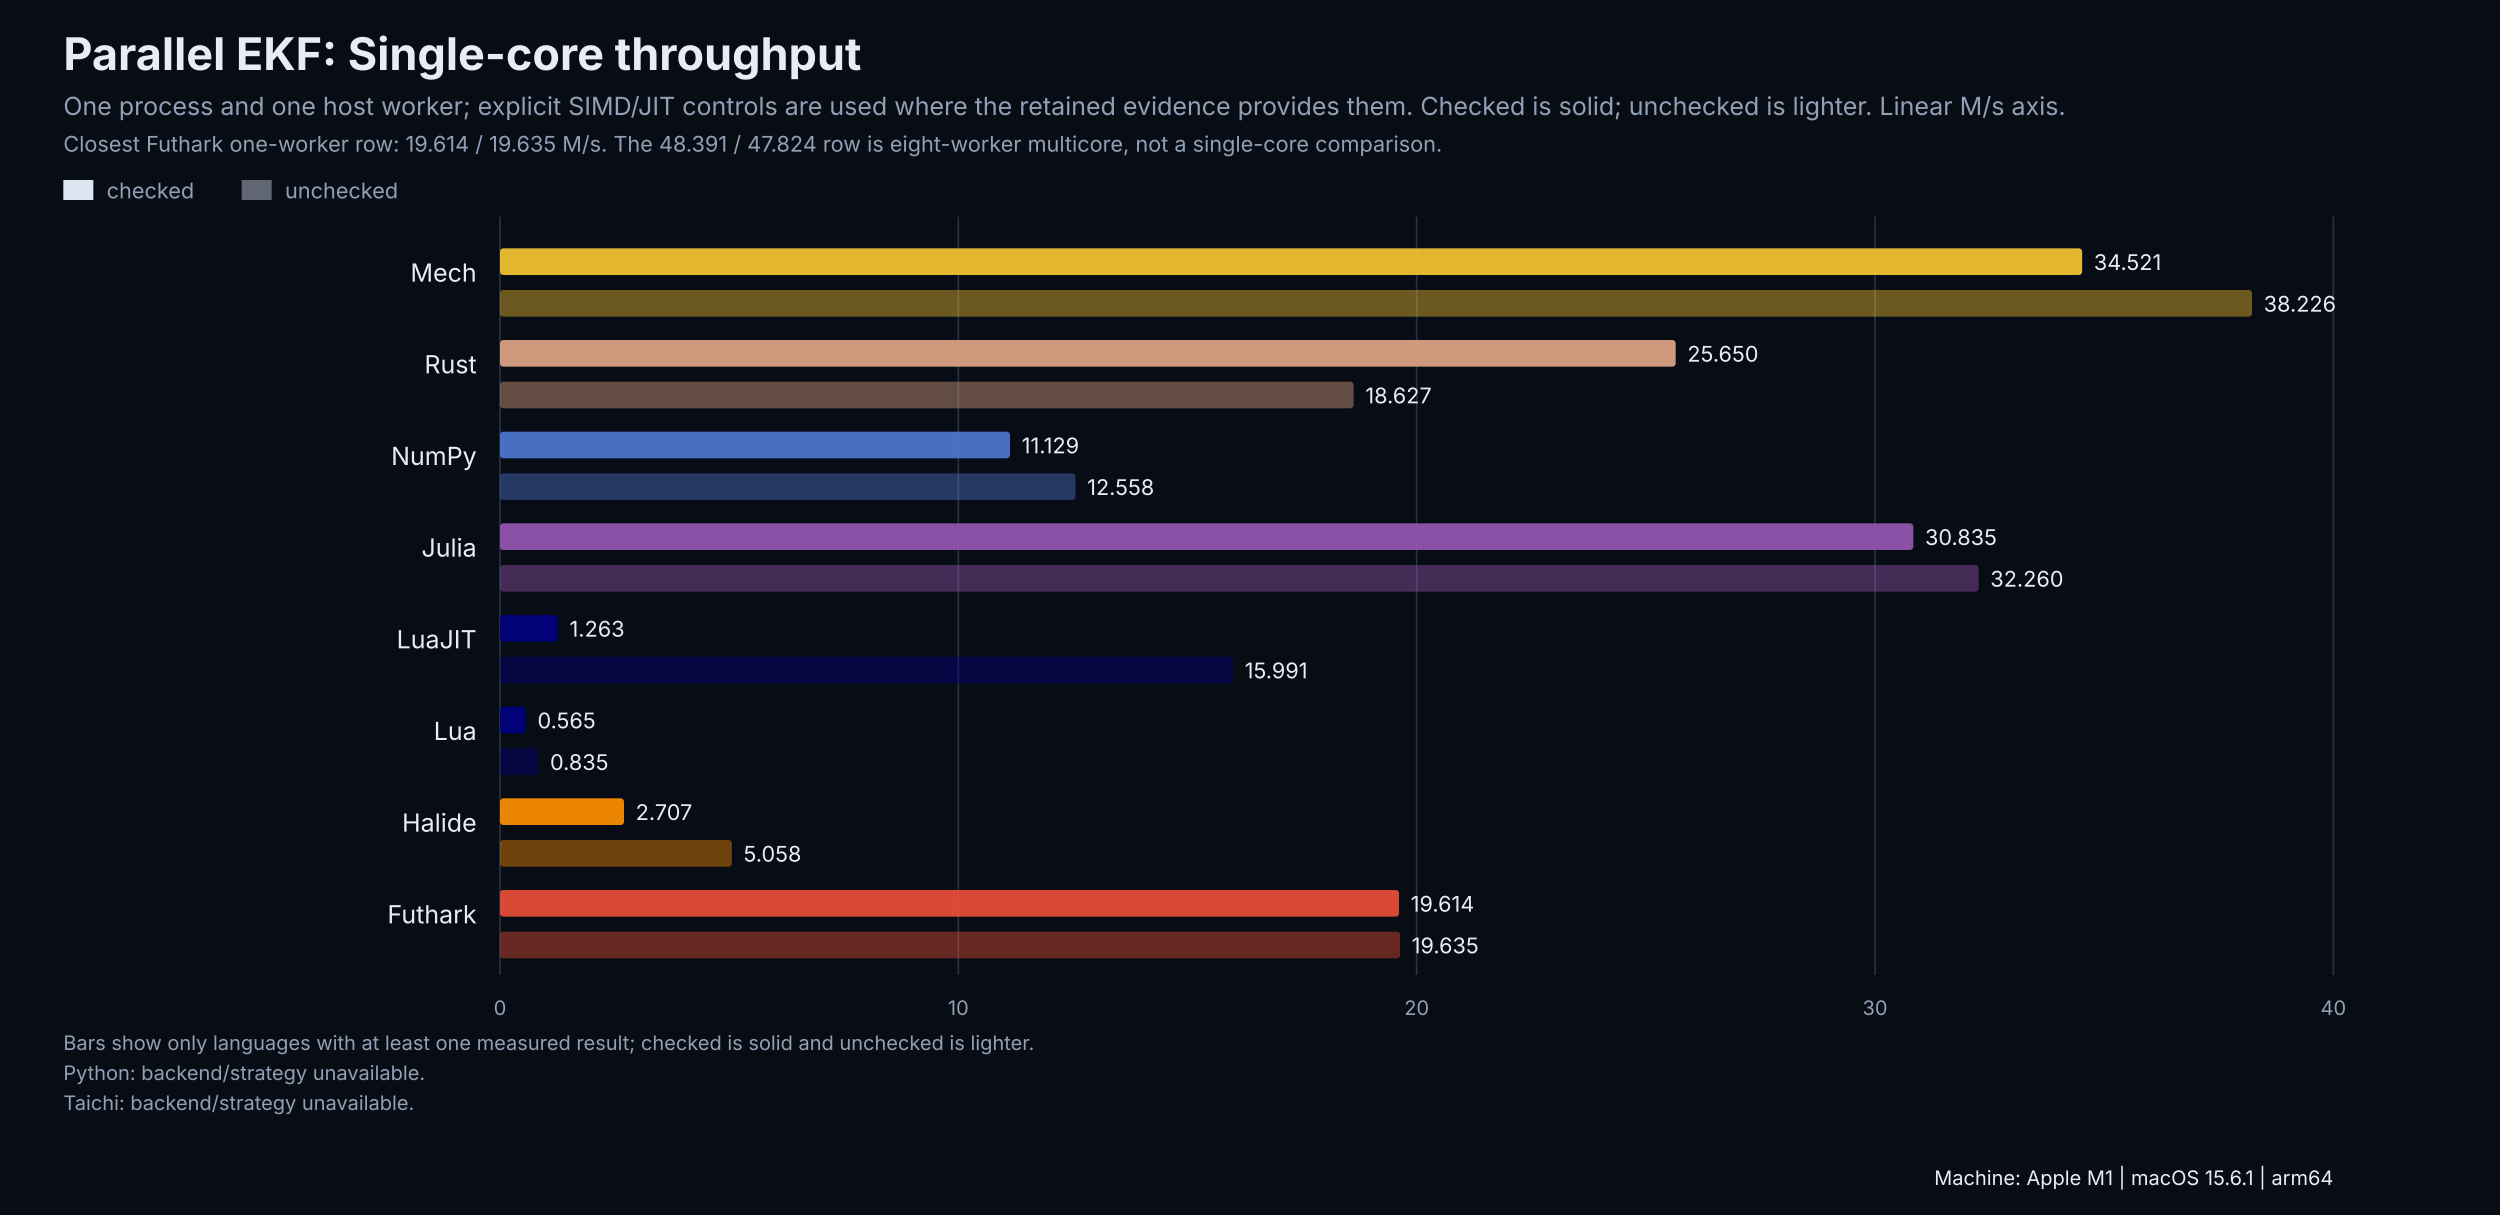
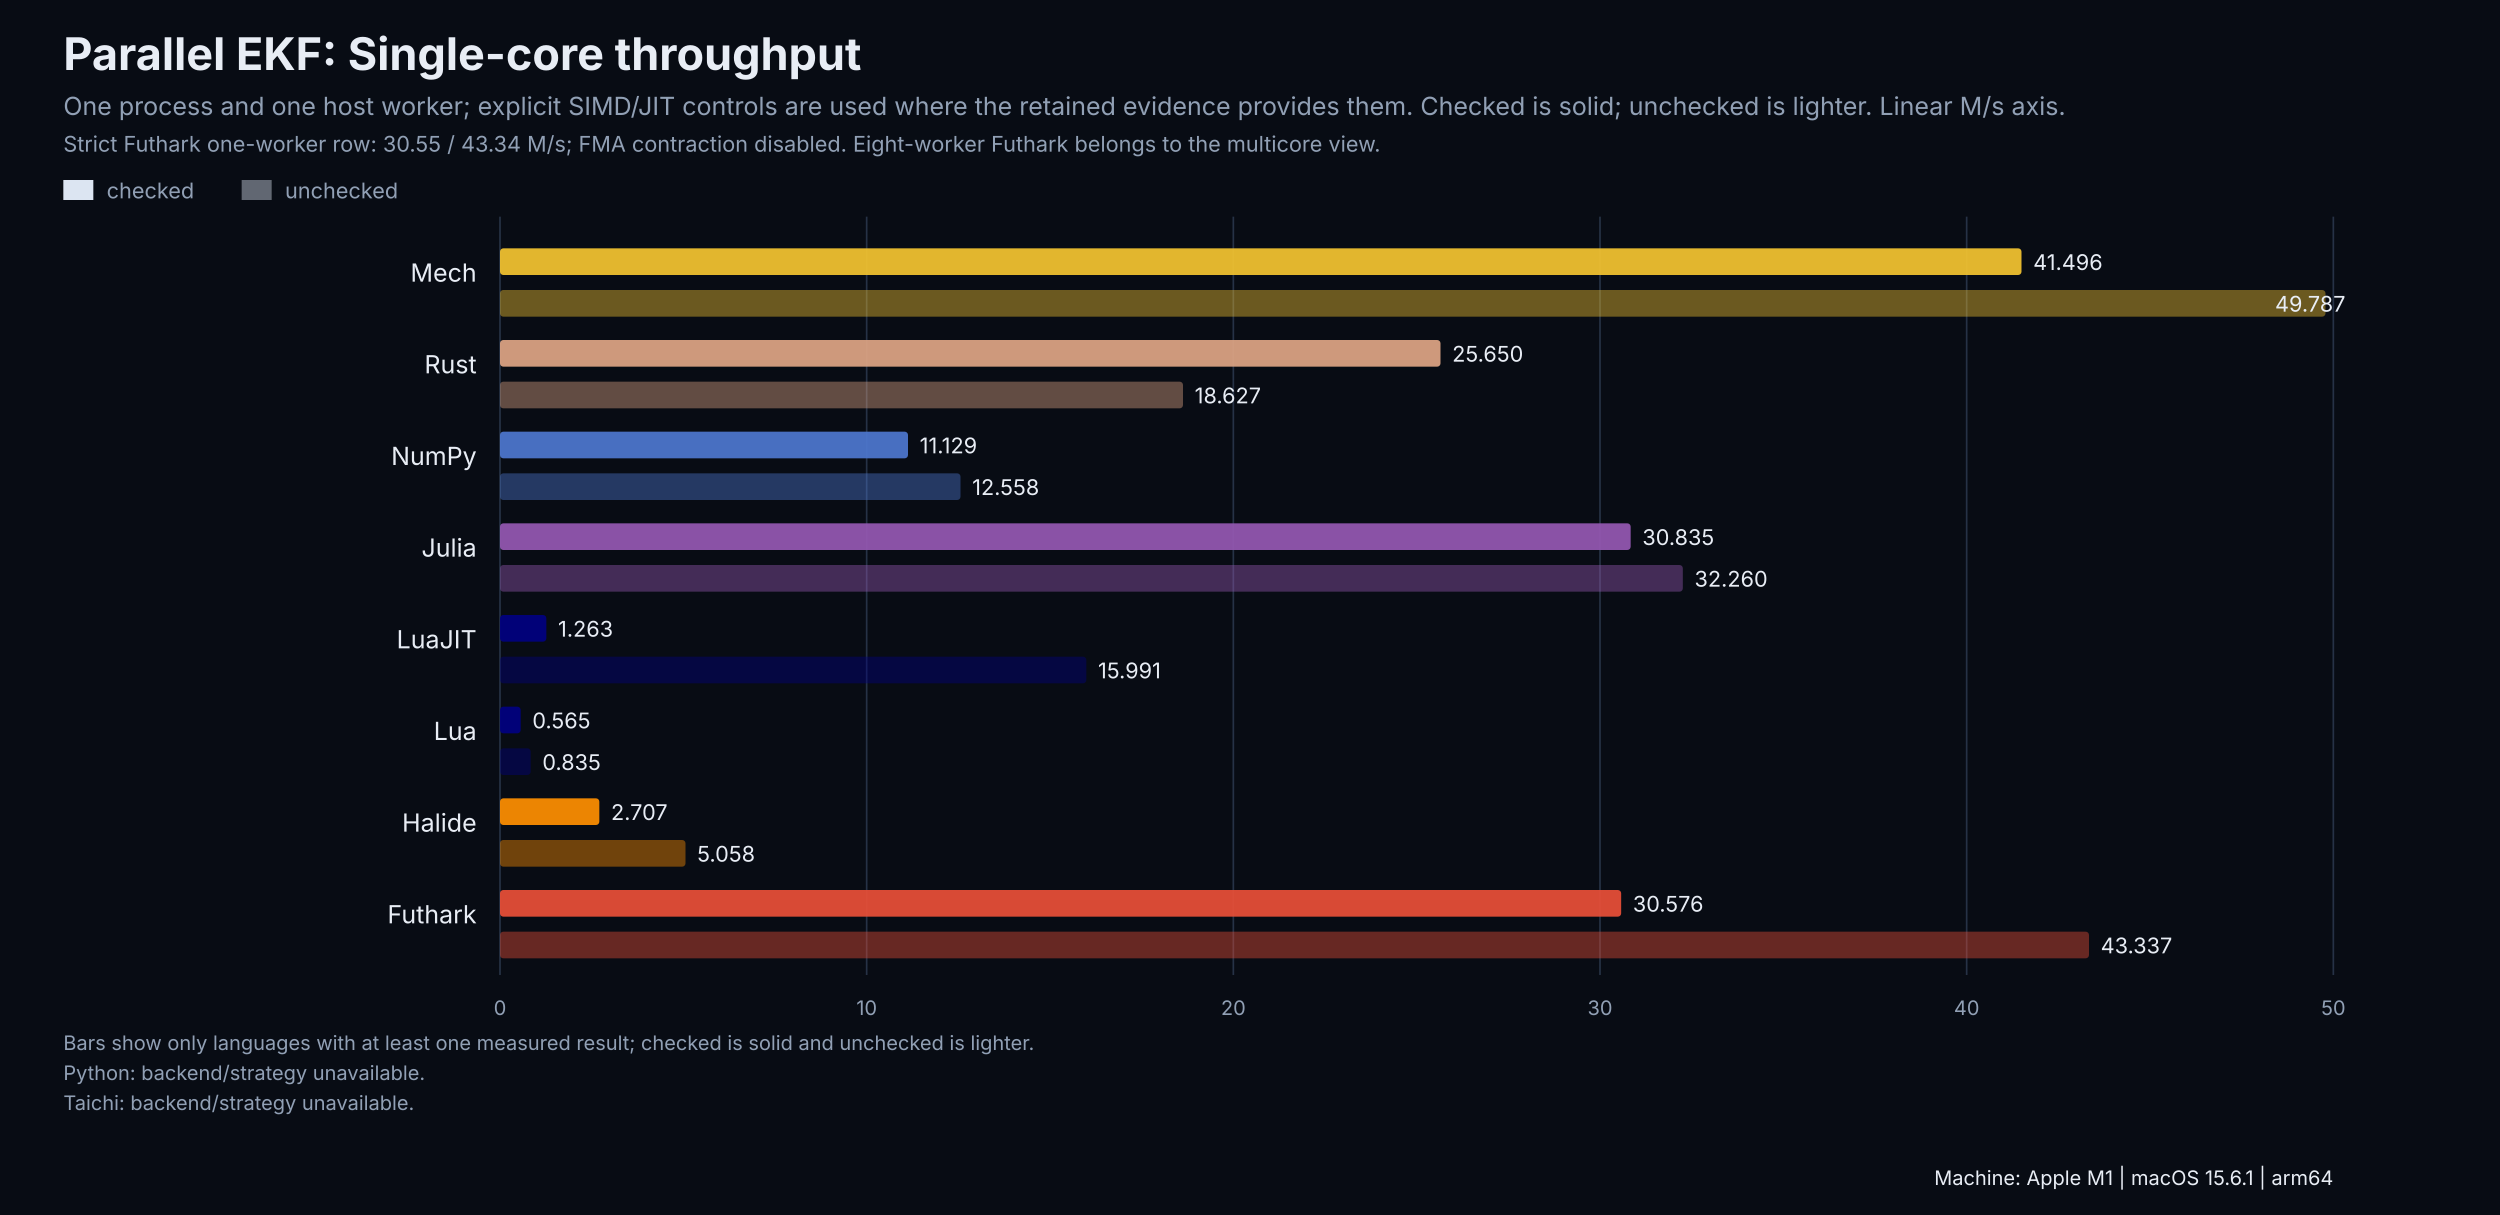
<svg xmlns="http://www.w3.org/2000/svg" width="1500" height="729" viewBox="0 0 1500 729">
  <rect width="100%" height="100%" fill="#080c14" />
  <style>text{font-family:-apple-system,BlinkMacSystemFont,"Segoe UI",sans-serif;fill:#e8edf5}.muted{fill:#91a0b5}.grid{stroke:#263246;stroke-width:1}.label{font-size:15px}.value{font-size:13px;font-variant-numeric:tabular-nums}</style>
  <text x="38" y="42" font-size="27" font-weight="700">Parallel EKF: Single-core throughput</text>
  <text x="38" y="69" class="muted" font-size="15">One process and one host worker; explicit SIMD/JIT controls are used where the retained evidence provides them. Checked is solid; unchecked is lighter. Linear M/s axis.</text>
-   <text x="38" y="91" class="muted" font-size="13">Closest Futhark one-worker row: 19.614 / 19.635 M/s. The 48.391 / 47.824 row is eight-worker multicore, not a single-core comparison.</text>
+   <text x="38" y="91" class="muted" font-size="13">Strict Futhark one-worker row: 30.55 / 43.34 M/s; FMA contraction disabled. Eight-worker Futhark belongs to the multicore view.</text>
  <rect x="38" y="108" width="18" height="12" fill="#dce5f2" />
  <text x="64" y="119" class="muted" font-size="13">checked</text>
  <rect x="145" y="108" width="18" height="12" fill="#dce5f2" opacity="0.42" />
  <text x="171" y="119" class="muted" font-size="13">unchecked</text>
  <line x1="300.0" y1="130" x2="300.0" y2="585" class="grid" />
  <text x="300.0" y="609" text-anchor="middle" class="muted" font-size="12">0</text>
-   <line x1="575.0" y1="130" x2="575.0" y2="585" class="grid" />
-   <text x="575.0" y="609" text-anchor="middle" class="muted" font-size="12">10</text>
-   <line x1="850.0" y1="130" x2="850.0" y2="585" class="grid" />
-   <text x="850.0" y="609" text-anchor="middle" class="muted" font-size="12">20</text>
-   <line x1="1125.0" y1="130" x2="1125.0" y2="585" class="grid" />
-   <text x="1125.0" y="609" text-anchor="middle" class="muted" font-size="12">30</text>
+   <line x1="520.0" y1="130" x2="520.0" y2="585" class="grid" />
+   <text x="520.0" y="609" text-anchor="middle" class="muted" font-size="12">10</text>
+   <line x1="740.0" y1="130" x2="740.0" y2="585" class="grid" />
+   <text x="740.0" y="609" text-anchor="middle" class="muted" font-size="12">20</text>
+   <line x1="960.0" y1="130" x2="960.0" y2="585" class="grid" />
+   <text x="960.0" y="609" text-anchor="middle" class="muted" font-size="12">30</text>
+   <line x1="1180.0" y1="130" x2="1180.0" y2="585" class="grid" />
+   <text x="1180.0" y="609" text-anchor="middle" class="muted" font-size="12">40</text>
  <line x1="1400.0" y1="130" x2="1400.0" y2="585" class="grid" />
-   <text x="1400.0" y="609" text-anchor="middle" class="muted" font-size="12">40</text>
+   <text x="1400.0" y="609" text-anchor="middle" class="muted" font-size="12">50</text>
  <text x="286" y="169" text-anchor="end" class="label">Mech</text>
-   <rect x="300" y="149" width="949.3" height="16" rx="2" fill="#f4c430" opacity="0.92" />
-   <text x="1256.3" y="162" class="value">34.521</text>
-   <rect x="300" y="174" width="1051.2" height="16" rx="2" fill="#f4c430" opacity="0.42" />
-   <text x="1358.2" y="187" class="value">38.226</text>
+   <rect x="300" y="149" width="912.9" height="16" rx="2" fill="#f4c430" opacity="0.92" />
+   <text x="1219.9" y="162" class="value">41.496</text>
+   <rect x="300" y="174" width="1095.3" height="16" rx="2" fill="#f4c430" opacity="0.42" />
+   <text x="1365.0" y="187" class="value">49.787</text>
  <text x="286" y="224" text-anchor="end" class="label">Rust</text>
-   <rect x="300" y="204" width="705.4" height="16" rx="2" fill="#dea584" opacity="0.92" />
-   <text x="1012.4" y="217" class="value">25.650</text>
-   <rect x="300" y="229" width="512.2" height="16" rx="2" fill="#dea584" opacity="0.42" />
-   <text x="819.2" y="242" class="value">18.627</text>
+   <rect x="300" y="204" width="564.3" height="16" rx="2" fill="#dea584" opacity="0.92" />
+   <text x="871.3" y="217" class="value">25.650</text>
+   <rect x="300" y="229" width="409.8" height="16" rx="2" fill="#dea584" opacity="0.42" />
+   <text x="716.8" y="242" class="value">18.627</text>
  <text x="286" y="279" text-anchor="end" class="label">NumPy</text>
-   <rect x="300" y="259" width="306.0" height="16" rx="2" fill="#4d77cf" opacity="0.92" />
-   <text x="613.0" y="272" class="value">11.129</text>
-   <rect x="300" y="284" width="345.3" height="16" rx="2" fill="#4d77cf" opacity="0.42" />
-   <text x="652.3" y="297" class="value">12.558</text>
+   <rect x="300" y="259" width="244.8" height="16" rx="2" fill="#4d77cf" opacity="0.92" />
+   <text x="551.8" y="272" class="value">11.129</text>
+   <rect x="300" y="284" width="276.3" height="16" rx="2" fill="#4d77cf" opacity="0.42" />
+   <text x="583.3" y="297" class="value">12.558</text>
  <text x="286" y="334" text-anchor="end" class="label">Julia</text>
-   <rect x="300" y="314" width="848.0" height="16" rx="2" fill="#9558b2" opacity="0.92" />
-   <text x="1155.0" y="327" class="value">30.835</text>
-   <rect x="300" y="339" width="887.2" height="16" rx="2" fill="#9558b2" opacity="0.42" />
-   <text x="1194.2" y="352" class="value">32.260</text>
+   <rect x="300" y="314" width="678.4" height="16" rx="2" fill="#9558b2" opacity="0.92" />
+   <text x="985.4" y="327" class="value">30.835</text>
+   <rect x="300" y="339" width="709.7" height="16" rx="2" fill="#9558b2" opacity="0.42" />
+   <text x="1016.7" y="352" class="value">32.260</text>
  <text x="286" y="389" text-anchor="end" class="label">LuaJIT</text>
-   <rect x="300" y="369" width="34.7" height="16" rx="2" fill="#000080" opacity="0.92" />
-   <text x="341.7" y="382" class="value">1.263</text>
-   <rect x="300" y="394" width="439.8" height="16" rx="2" fill="#000080" opacity="0.42" />
-   <text x="746.8" y="407" class="value">15.991</text>
+   <rect x="300" y="369" width="27.8" height="16" rx="2" fill="#000080" opacity="0.92" />
+   <text x="334.8" y="382" class="value">1.263</text>
+   <rect x="300" y="394" width="351.8" height="16" rx="2" fill="#000080" opacity="0.42" />
+   <text x="658.8" y="407" class="value">15.991</text>
  <text x="286" y="444" text-anchor="end" class="label">Lua</text>
-   <rect x="300" y="424" width="15.5" height="16" rx="2" fill="#000080" opacity="0.92" />
-   <text x="322.5" y="437" class="value">0.565</text>
-   <rect x="300" y="449" width="23.0" height="16" rx="2" fill="#000080" opacity="0.42" />
-   <text x="330.0" y="462" class="value">0.835</text>
+   <rect x="300" y="424" width="12.4" height="16" rx="2" fill="#000080" opacity="0.92" />
+   <text x="319.4" y="437" class="value">0.565</text>
+   <rect x="300" y="449" width="18.4" height="16" rx="2" fill="#000080" opacity="0.42" />
+   <text x="325.4" y="462" class="value">0.835</text>
  <text x="286" y="499" text-anchor="end" class="label">Halide</text>
-   <rect x="300" y="479" width="74.4" height="16" rx="2" fill="#ff8f00" opacity="0.92" />
-   <text x="381.4" y="492" class="value">2.707</text>
-   <rect x="300" y="504" width="139.1" height="16" rx="2" fill="#ff8f00" opacity="0.42" />
-   <text x="446.1" y="517" class="value">5.058</text>
+   <rect x="300" y="479" width="59.6" height="16" rx="2" fill="#ff8f00" opacity="0.92" />
+   <text x="366.6" y="492" class="value">2.707</text>
+   <rect x="300" y="504" width="111.3" height="16" rx="2" fill="#ff8f00" opacity="0.42" />
+   <text x="418.3" y="517" class="value">5.058</text>
  <text x="286" y="554" text-anchor="end" class="label">Futhark</text>
-   <rect x="300" y="534" width="539.4" height="16" rx="2" fill="#e94f37" opacity="0.92" />
-   <text x="846.4" y="547" class="value">19.614</text>
-   <rect x="300" y="559" width="540.0" height="16" rx="2" fill="#e94f37" opacity="0.42" />
-   <text x="847.0" y="572" class="value">19.635</text>
+   <rect x="300" y="534" width="672.7" height="16" rx="2" fill="#e94f37" opacity="0.92" />
+   <text x="979.7" y="547" class="value">30.576</text>
+   <rect x="300" y="559" width="953.4" height="16" rx="2" fill="#e94f37" opacity="0.42" />
+   <text x="1260.4" y="572" class="value">43.337</text>
  <text x="38" y="630" class="muted" font-size="12">Bars show only languages with at least one measured result; checked is solid and unchecked is lighter.</text>
  <text x="38" y="648" class="muted" font-size="12">Python: backend/strategy unavailable.</text>
  <text x="38" y="666" class="muted" font-size="12">Taichi: backend/strategy unavailable.</text>
  <text x="1400" y="711" text-anchor="end" fill="#91a0b5" font-size="12">Machine: Apple M1 | macOS 15.6.1 | arm64</text>
</svg>
